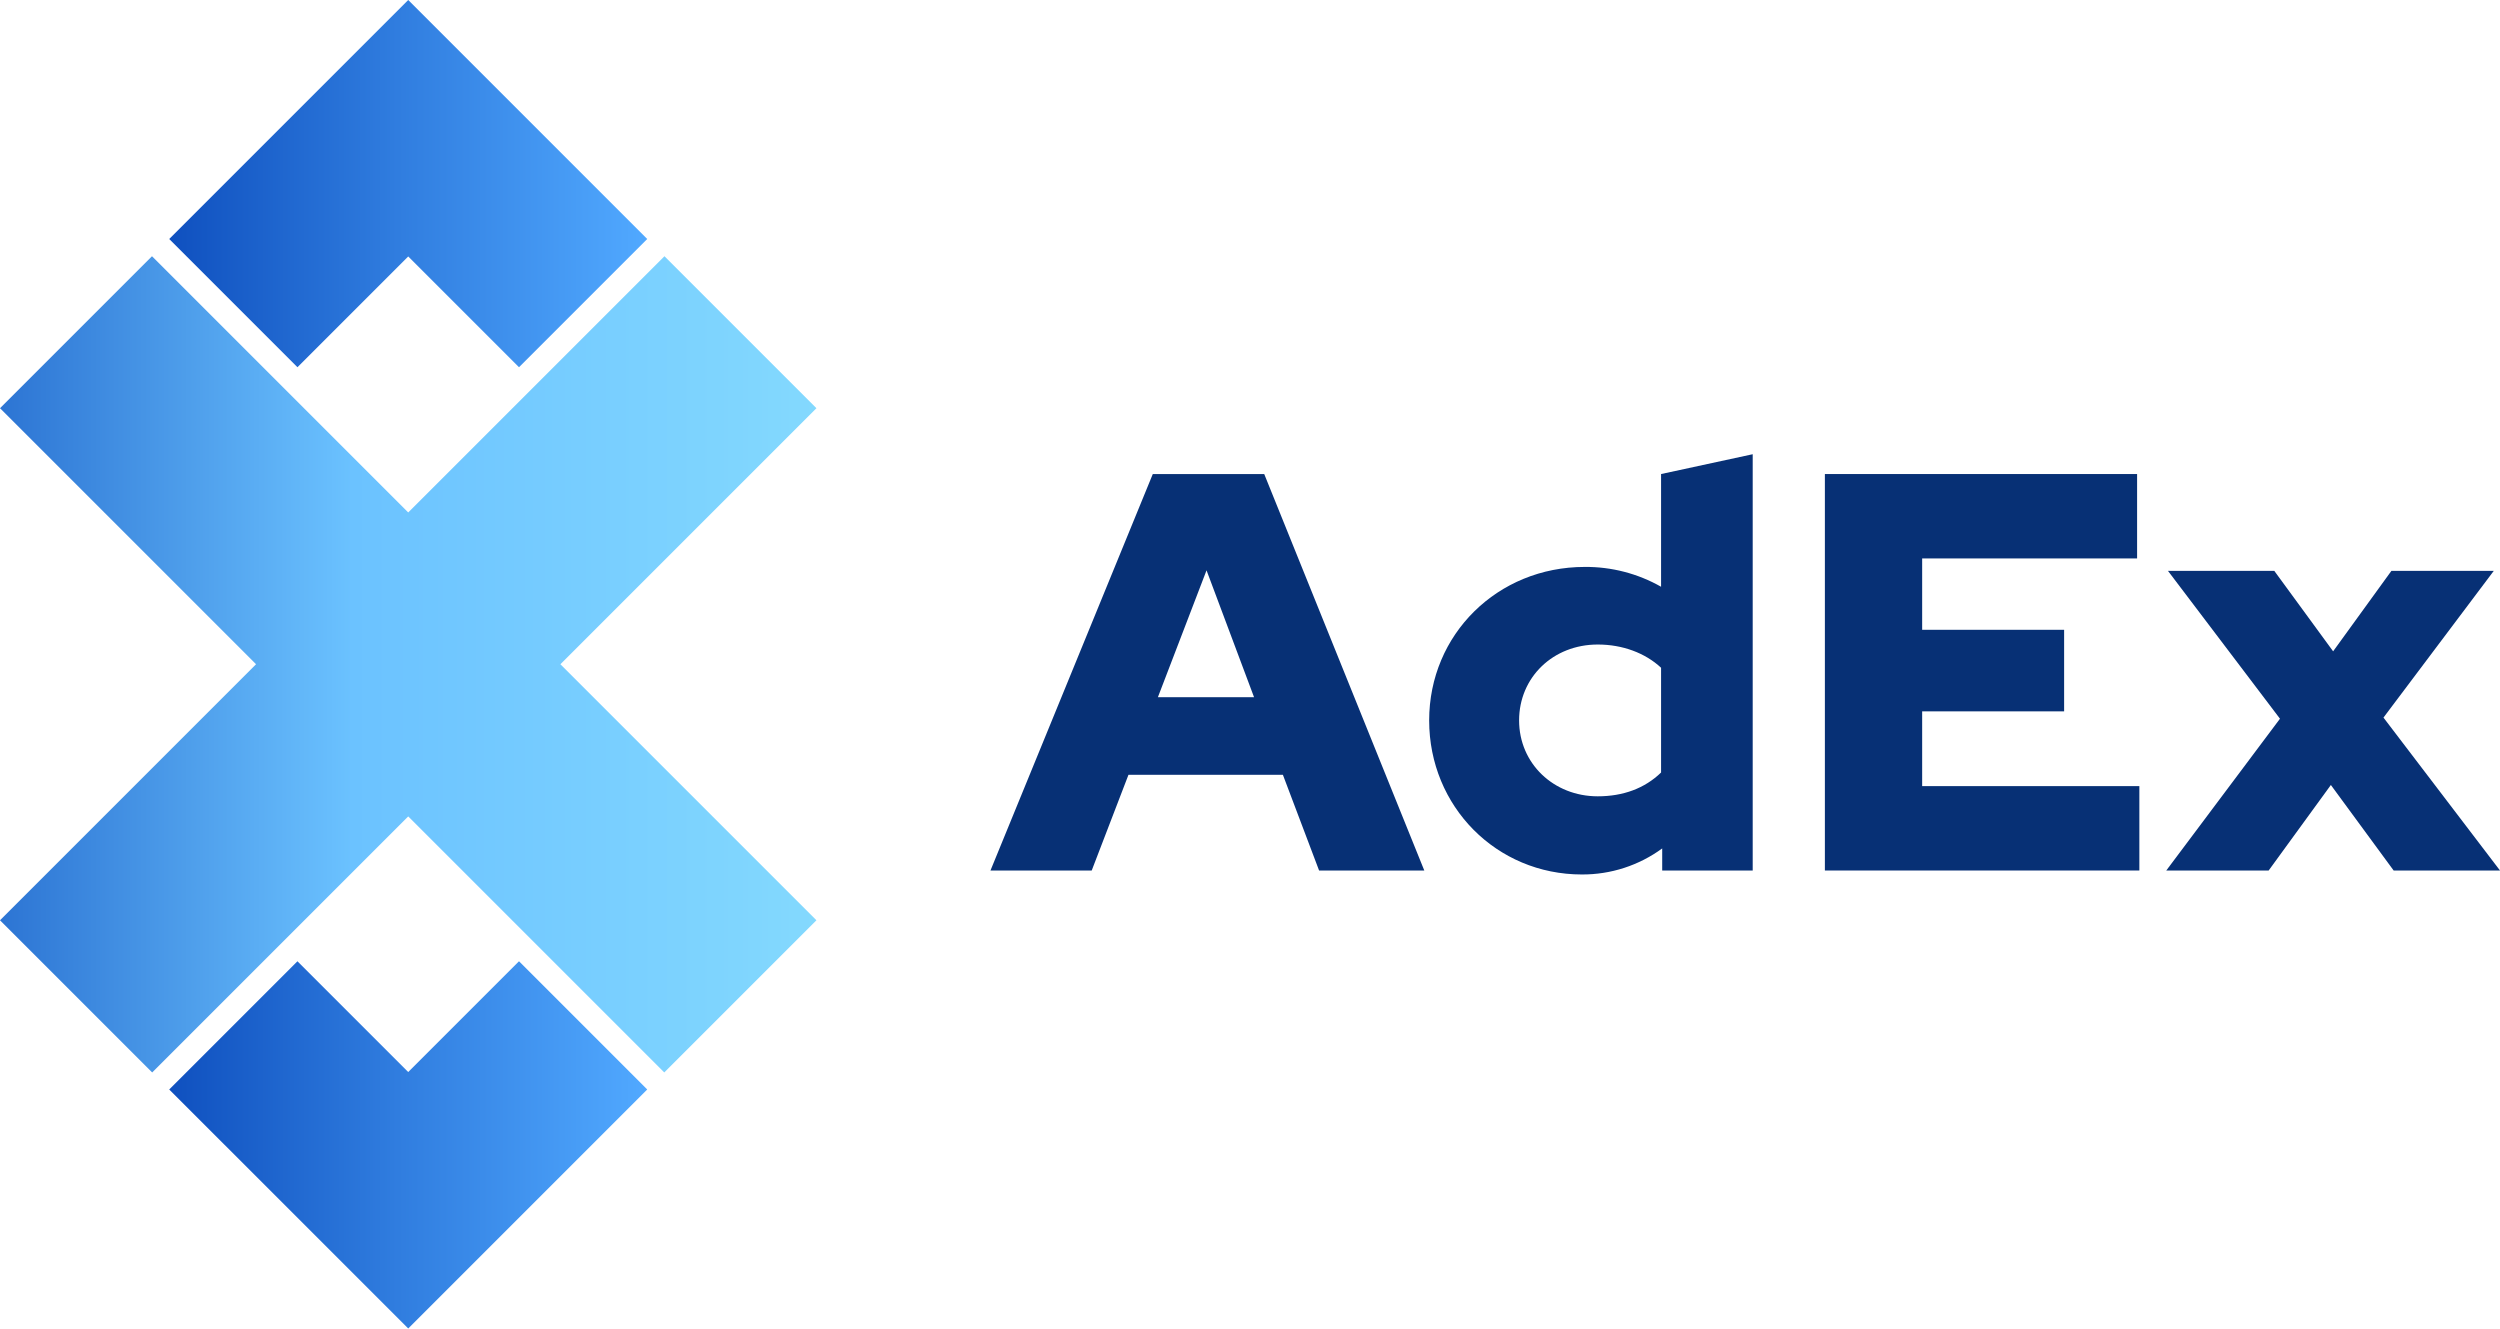
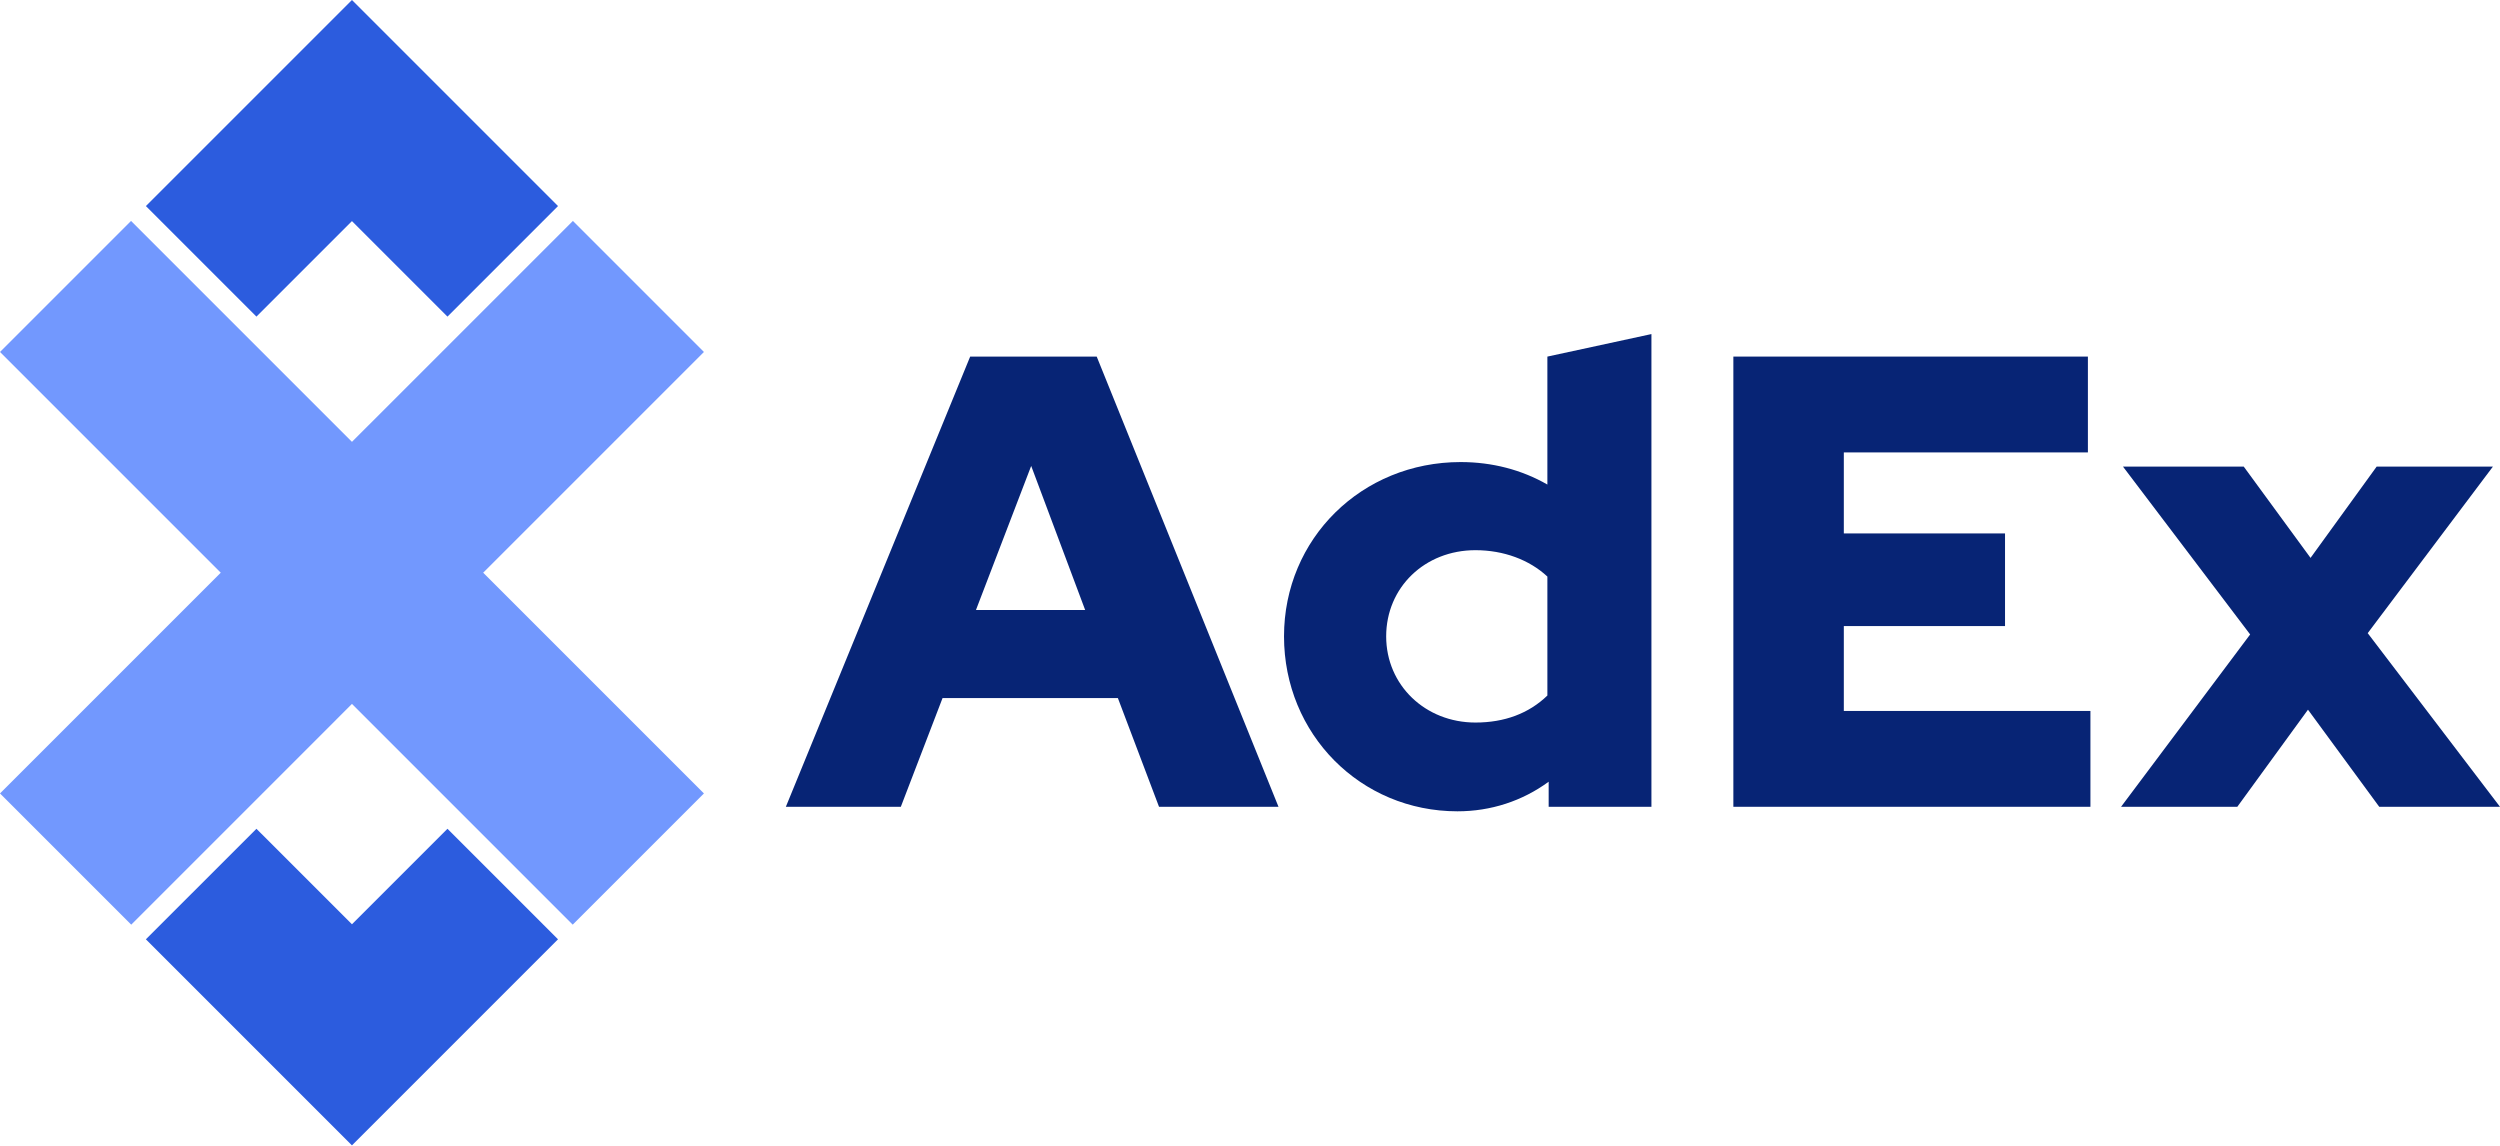
- <svg xmlns="http://www.w3.org/2000/svg" width="1752.999" height="931.537" viewBox="0 0 1752.999 931.537">
-   <defs>
-     <linearGradient id="linear-gradient" x1="1.2" y1="0.5" x2="-0.2" y2="0.5" gradientUnits="objectBoundingBox">
-       <stop offset="0" stop-color="#8ce1fe" />
-       <stop offset="0.549" stop-color="#6bc2ff" />
-       <stop offset="1" stop-color="#0f50bf" />
-     </linearGradient>
-     <linearGradient id="linear-gradient-2" x1="1" y1="0.5" x2="0" y2="0.5" gradientUnits="objectBoundingBox">
-       <stop offset="0" stop-color="#51a9ff" />
-       <stop offset="0.522" stop-color="#307ddf" />
-       <stop offset="1" stop-color="#0f50bf" />
-     </linearGradient>
-   </defs>
-   <g id="Layer_x0020_1" transform="translate(-3076.28 -3467.17)">
-     <path id="Path_3061" data-name="Path 3061" d="M8953.01,6557.793H9024l25.779-67.118h108.277l25.381,67.118h73.771l-112.242-278h-78.133Zm117.4-121.527,34.107-88.96,33.316,88.96Z" transform="translate(-5182.214 -2480.223)" fill="#073075" />
-     <path id="_1" data-name="1" d="M11719.325,6454.083h63.459v-291.9l-64.252,13.9v79.032a106.555,106.555,0,0,0-53.545-13.9c-61.078,0-109.068,47.261-109.068,107.625s47.2,108.025,107.088,108.025a94.532,94.532,0,0,0,56.318-18.269Zm-100.344-105.245c0-30.182,23.8-53.216,55.131-53.216,17.449,0,33.314,5.956,44.42,16.283v73.472c-11.5,11.121-26.572,16.68-44.42,16.68C11643.177,6402.057,11618.981,6379.021,11618.981,6348.838Z" transform="translate(-7477.51 -2376.513)" fill="#073075" />
-     <path id="_2" data-name="2" d="M13903.8,6557.793h220.514v-59.176h-152.3v-52.423h99.543v-57.188h-99.543v-50.041h150.715V6279.79H13903.8Z" transform="translate(-9547.916 -2480.223)" fill="#073075" />
-     <path id="_3" data-name="3" d="M15929.4,7064.531h71.785l43.631-59.97,44.021,59.97h74.572L16081.7,6957.3l77.338-102.86h-71.785l-40.855,56.394-41.242-56.394H15930.6l78.529,103.654Z" transform="translate(-11334.131 -2986.961)" fill="#073075" />
-     <path id="Path_3062" data-name="Path 3062" d="M3076.28,5453.082l179.535-179.535-179.528-179.528,106.569-106.568,179.662,179.669,179.676-179.669,106.566,106.568-179.534,179.537,179.529,179.526-106.7,106.7-179.528-179.527-179.535,179.534Z" transform="translate(0 -1340.613)" fill-rule="evenodd" fill="url(#linear-gradient)" />
-     <path id="Path_3063" data-name="Path 3063" d="M4080.31,3634.756,4247.9,3467.17l167.585,167.586-89.909,89.914-77.676-77.677-77.678,77.677Z" transform="translate(-885.373)" fill-rule="evenodd" fill="url(#linear-gradient-2)" />
-     <path id="Path_3064" data-name="Path 3064" d="M4080.31,9260.54,4247.9,9428.129l167.585-167.589-89.909-89.91-77.676,77.676-77.678-77.676Z" transform="translate(-885.373 -5029.422)" fill-rule="evenodd" fill="url(#linear-gradient-2)" />
+ <svg xmlns="http://www.w3.org/2000/svg" xml:space="preserve" width="133.283mm" height="61.064mm" version="1.1" shape-rendering="geometricPrecision" text-rendering="geometricPrecision" image-rendering="optimizeQuality" fill-rule="evenodd" clip-rule="evenodd" viewBox="0 0 13314.02 6099.87">
+   <g id="Layer_x0020_1">
+     <g id="_2258294157232">
+       <g>
+         <path fill="#072475" fill-rule="nonzero" d="M4185.15 4296.65l612.3 0 222.15 -578.85 933.85 0 219.06 578.85 636.26 0 -968.13 -2397.62 -673.88 0 -981.61 2397.62zm1012.41 -1048.08l294.13 -767.25 287.42 767.25 -581.55 0z" />
+         <path fill="#072475" fill-rule="nonzero" d="M8247.59 4296.72l547.28 0 0 -2517.58 -554.13 119.96 0 681.47c-136.85,-78.71 -294.23,-119.81 -461.89,-119.81 -526.69,0 -940.69,407.56 -940.69,928.24 0,520.59 407.05,931.75 923.69,931.75 177.84,0 345.49,-54.86 485.73,-157.63l0 133.61zm-865.37 -907.73c0,-260.37 205.26,-458.93 475.43,-458.93 150.43,0 287.31,51.3 383.1,140.49l0 633.56c-99.13,95.97 -229.21,143.88 -383.1,143.88 -266.78,0 -475.43,-198.71 -475.43,-459z" />
+         <polygon fill="#072475" fill-rule="nonzero" points="9231.22,4296.65 11132.81,4296.65 11132.81,3786.28 9819.47,3786.28 9819.47,3334.2 10677.99,3334.2 10677.99,2840.87 9819.47,2840.87 9819.47,2409.39 11119.31,2409.39 11119.31,1899.03 9231.22,1899.03 " />
+         <polygon fill="#072475" fill-rule="nonzero" points="11295.89,4296.72 11915,4296.72 12291.41,3779.47 12670.94,4296.72 13314.02,4296.72 12609.49,3371.88 13276.41,2484.79 12657.25,2484.79 12305.06,2971.09 11949.16,2484.79 11306.05,2484.79 11983.41,3378.83 " />
+       </g>
+       <g>
+         <polygon fill="#7298FE" points="-0,4225.58 1175.68,3049.97 0.08,1874.42 697.92,1176.55 1874.42,2353.05 3051.01,1176.55 3748.81,1874.42 2573.17,3049.97 3748.81,4225.58 3050.01,4924.36 1874.42,3748.72 698.82,4924.41 " />
+         <polygon fill="#2C5CDE" points="776.9,1097.4 1874.33,0 2971.73,1097.4 2383,1686.21 1874.33,1177.54 1365.67,1686.21 " />
+         <polygon fill="#2C5CDE" points="776.9,5002.43 1874.33,6099.87 2971.73,5002.43 2383,4413.74 1874.33,4922.33 1365.67,4413.74 " />
+       </g>
+     </g>
  </g>
</svg>
